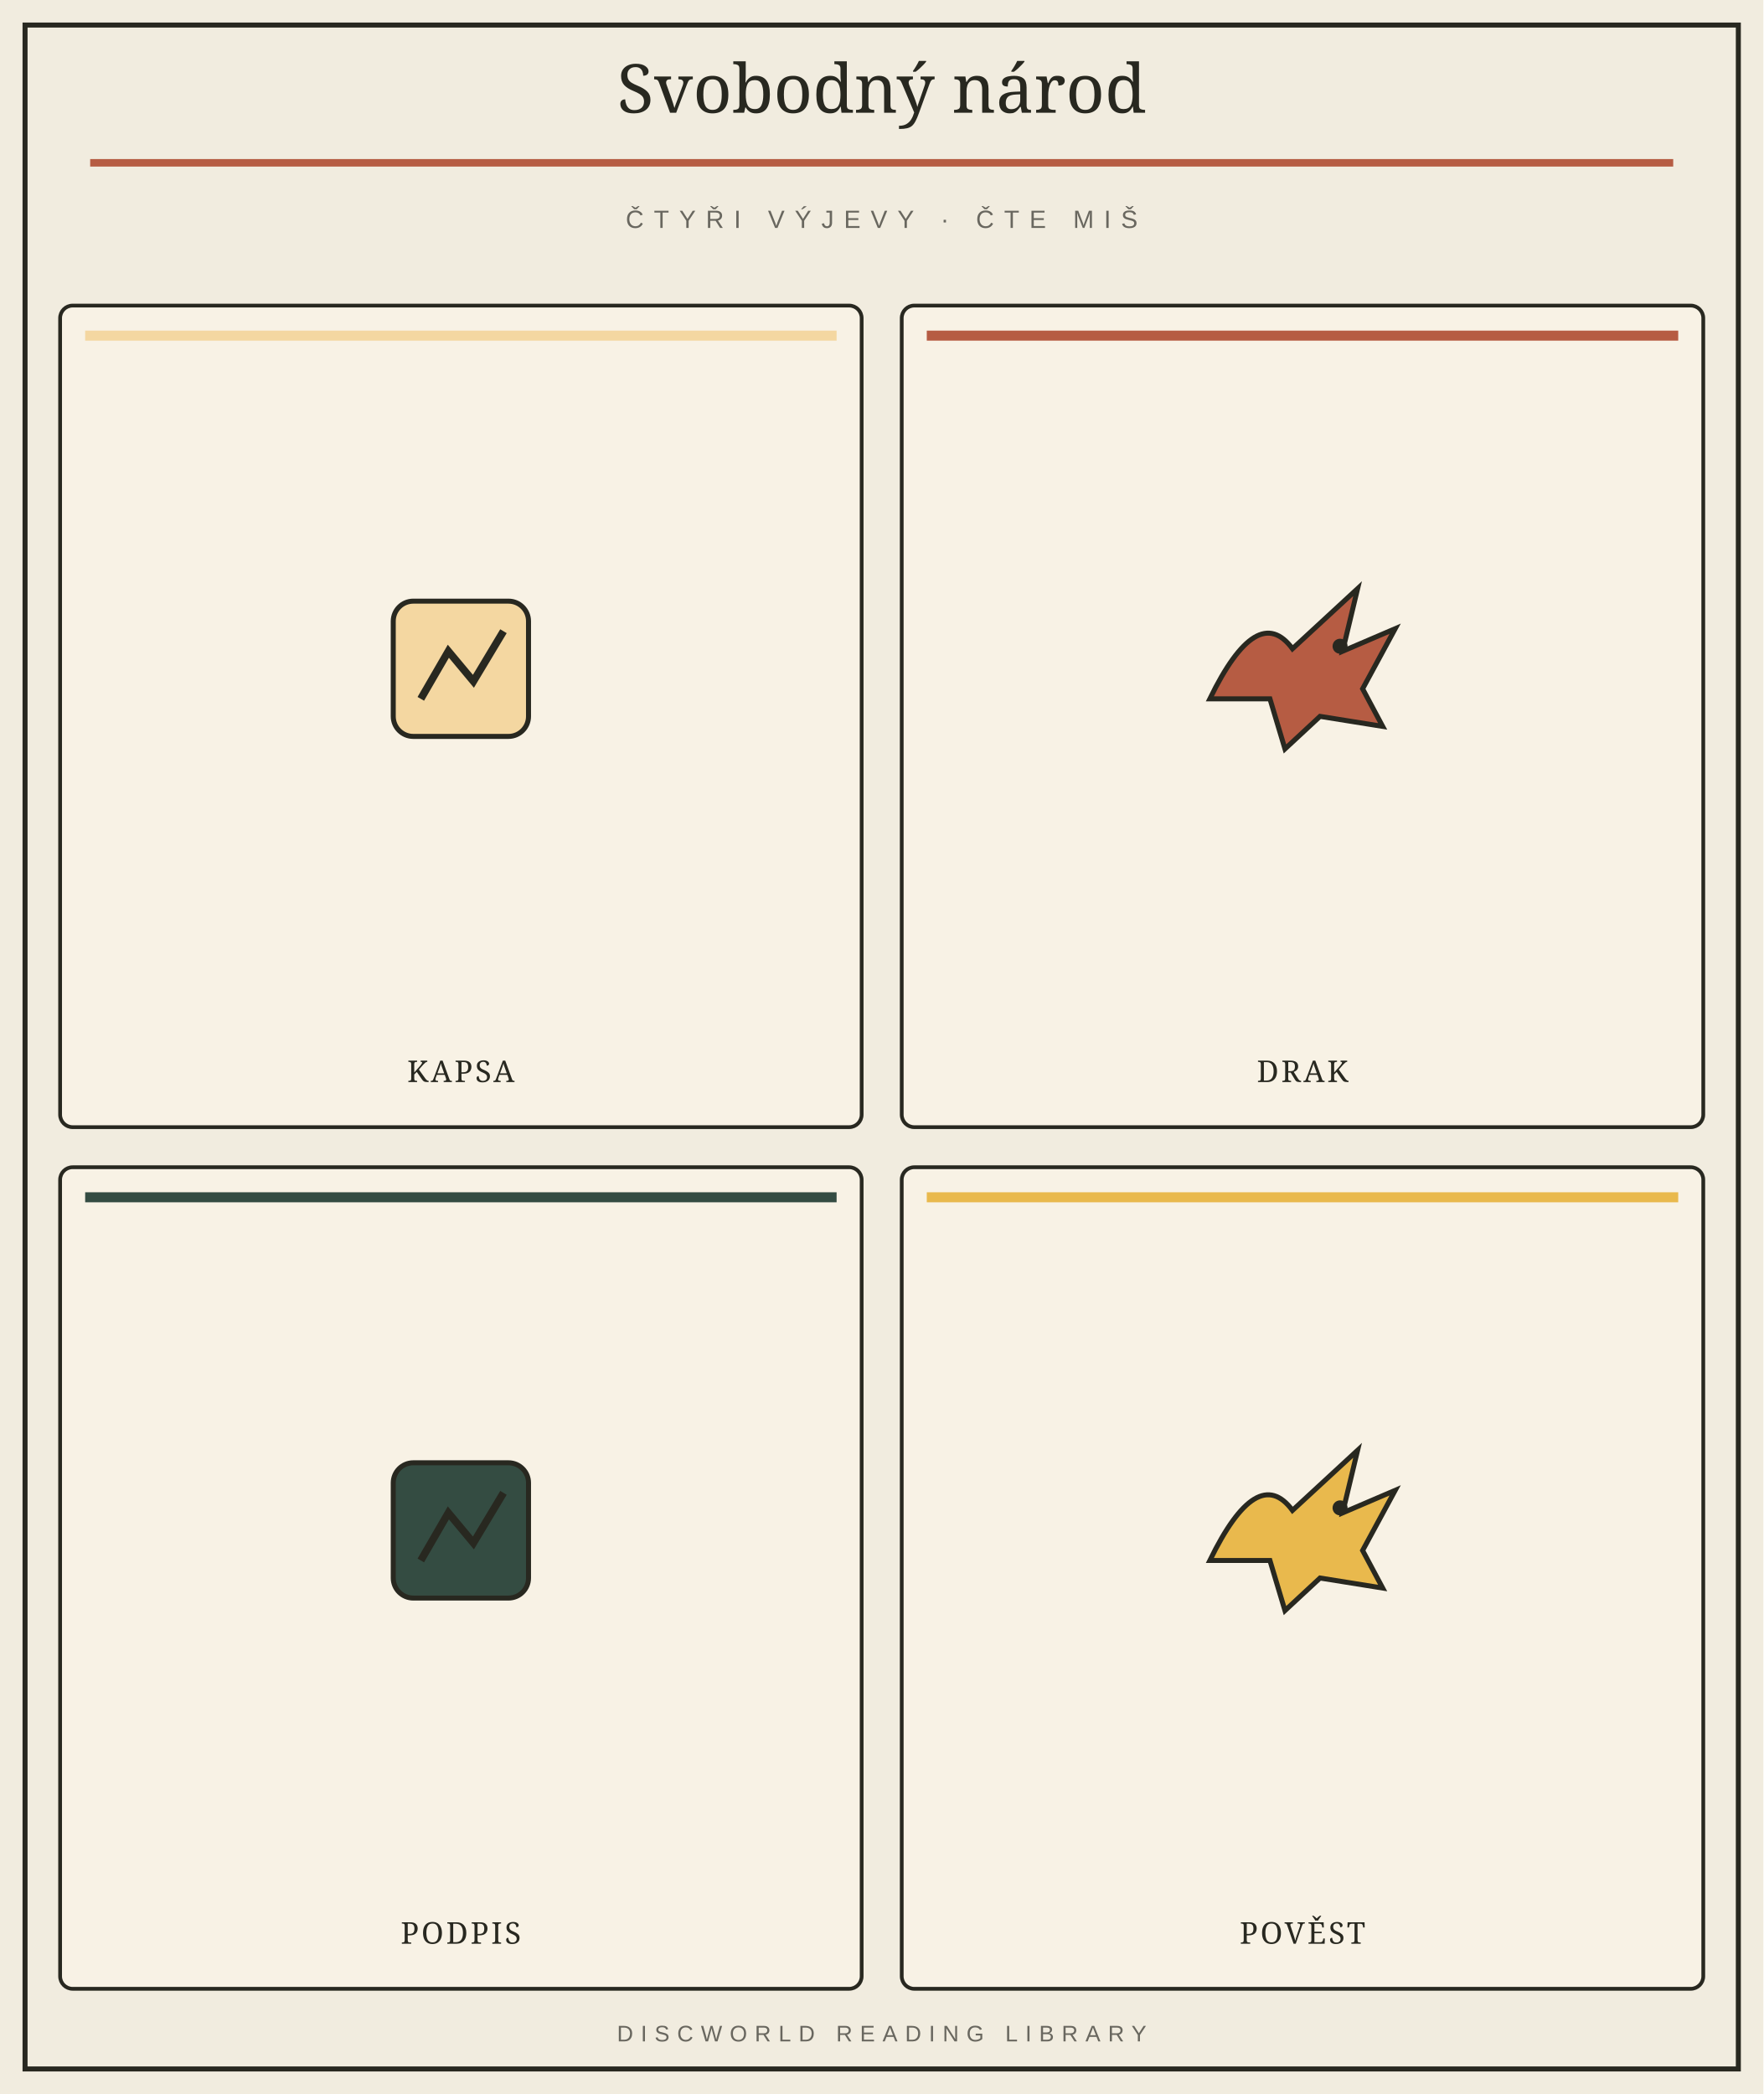
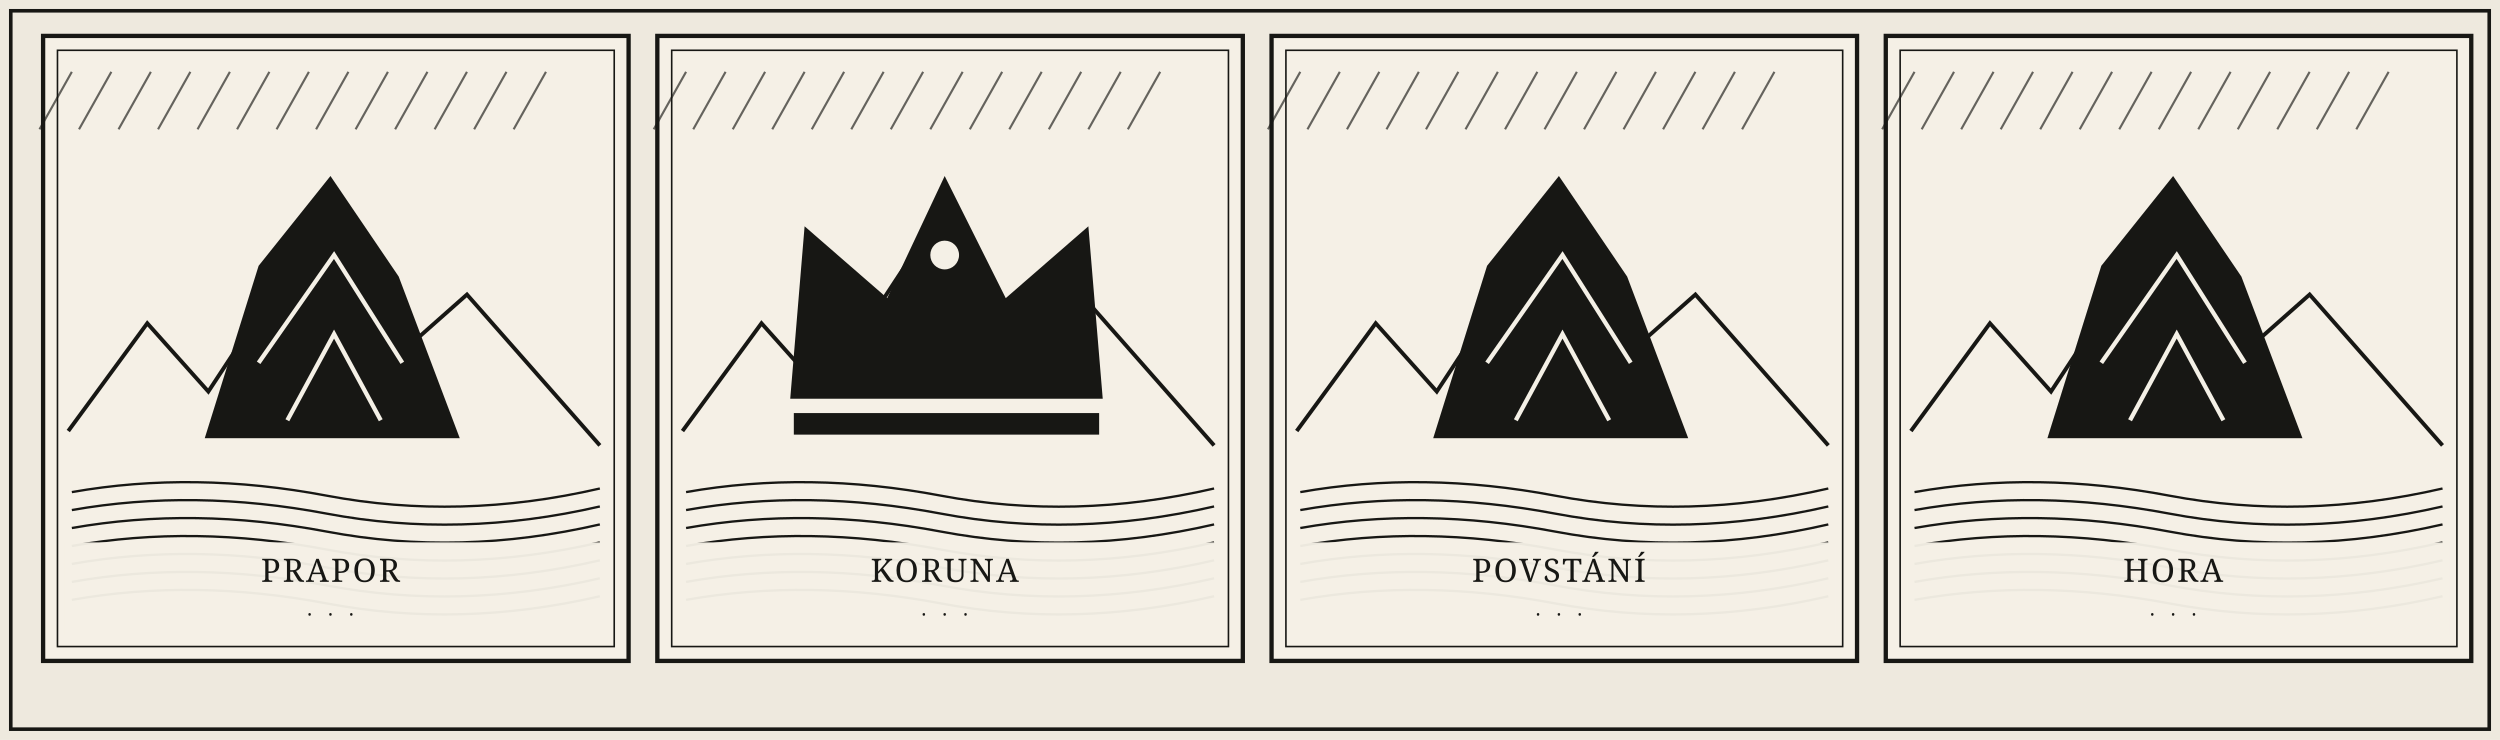
- <svg xmlns="http://www.w3.org/2000/svg" viewBox="0 0 704 836" role="img" aria-labelledby="t d">
-   <rect width="704" height="836" fill="#f1ecdf" />
-   <rect x="10" y="10" width="684" height="816" fill="none" stroke="#282820" stroke-width="2" />
-   <text x="352" y="45" text-anchor="middle" font-family="Georgia,serif" font-size="27" fill="#282820">Svobodný národ</text>
-   <path d="M36 65H668" stroke="#b65c43" stroke-width="3" />
-   <text x="352" y="91" text-anchor="middle" font-family="Arial,sans-serif" font-size="10" letter-spacing="4" fill="#69675f">ČTYŘI VÝJEVY · ČTE MIŠ</text>
+ <svg xmlns="http://www.w3.org/2000/svg" viewBox="0 0 696 206" role="img" aria-labelledby="title desc">
+   <defs>
+     <filter id="paper">
+       <feTurbulence type="fractalNoise" baseFrequency=".75" numOctaves="2" seed="4" />
+       <feColorMatrix values="0 0 0 0 .92 0 0 0 0 .9 0 0 0 0 .83 0 0 0 .12 0" />
+     </filter>
+   </defs>
+   <rect width="696" height="206" fill="#eee9de" />
+   <rect x="3" y="3" width="690" height="200" fill="none" stroke="#171714" stroke-width="1" />
  <g>
-     <rect x="24" y="122" width="320" height="328" rx="5" fill="#f8f2e5" stroke="#282820" stroke-width="1.5" />
-     <path d="M34 134H334" stroke="#f4d7a1" stroke-width="4" />
-     <rect x="157" y="240" width="54" height="54" rx="8" fill="#f4d7a1" stroke="#282820" stroke-width="2" />
-     <path d="M168 279L179 260L189 272L201 252" fill="none" stroke="#282820" stroke-width="3" />
-     <text x="184" y="432" text-anchor="middle" font-family="Georgia,serif" font-size="12" letter-spacing="1" fill="#282820">KAPSA</text>
+     <rect x="12" y="10" width="163" height="174" fill="#f5f0e6" stroke="#171714" stroke-width="1.2" />
+     <rect x="16" y="14" width="155" height="166" fill="none" stroke="#171714" stroke-width=".45" />
+     <path d="M20 20 l-9 16" stroke="#171714" stroke-width=".6" opacity=".65" />
+     <path d="M31 20 l-9 16" stroke="#171714" stroke-width=".6" opacity=".65" />
+     <path d="M42 20 l-9 16" stroke="#171714" stroke-width=".6" opacity=".65" />
+     <path d="M53 20 l-9 16" stroke="#171714" stroke-width=".6" opacity=".65" />
+     <path d="M64 20 l-9 16" stroke="#171714" stroke-width=".6" opacity=".65" />
+     <path d="M75 20 l-9 16" stroke="#171714" stroke-width=".6" opacity=".65" />
+     <path d="M86 20 l-9 16" stroke="#171714" stroke-width=".6" opacity=".65" />
+     <path d="M97 20 l-9 16" stroke="#171714" stroke-width=".6" opacity=".65" />
+     <path d="M108 20 l-9 16" stroke="#171714" stroke-width=".6" opacity=".65" />
+     <path d="M119 20 l-9 16" stroke="#171714" stroke-width=".6" opacity=".65" />
+     <path d="M130 20 l-9 16" stroke="#171714" stroke-width=".6" opacity=".65" />
+     <path d="M141 20 l-9 16" stroke="#171714" stroke-width=".6" opacity=".65" />
+     <path d="M152 20 l-9 16" stroke="#171714" stroke-width=".6" opacity=".65" />
+     <path d="M19 120L41 90L58 109L83 71L104 105L130 82L167 124" fill="none" stroke="#171714" stroke-width="1.1" />
+     <path d="M57 122L72 74L92 49L111 77L128 122Z" fill="#171714" />
+     <path d="M72 101L93 71L112 101M80 117L93 93L106 117" stroke="#f4f0e6" stroke-width="1.2" fill="none" />
+     <path d="M20 137 Q54 131 91 138 T167 136" fill="none" stroke="#171714" stroke-width=".65" />
+     <path d="M20 142 Q54 136 91 143 T167 141" fill="none" stroke="#171714" stroke-width=".65" />
+     <path d="M20 147 Q54 141 91 148 T167 146" fill="none" stroke="#171714" stroke-width=".65" />
+     <path d="M20 152 Q54 146 91 153 T167 151" fill="none" stroke="#171714" stroke-width=".65" />
+     <path d="M20 157 Q54 151 91 158 T167 156" fill="none" stroke="#171714" stroke-width=".65" />
+     <path d="M20 162 Q54 156 91 163 T167 161" fill="none" stroke="#171714" stroke-width=".65" />
+     <path d="M20 167 Q54 161 91 168 T167 166" fill="none" stroke="#171714" stroke-width=".65" />
+     <rect x="18" y="151" width="151" height="26" fill="#f5f0e6" opacity=".96" />
+     <text x="92" y="162" text-anchor="middle" font-family="Georgia,serif" font-size="9" letter-spacing=".6" fill="#171714">PRAPOR</text>
+     <text x="92" y="173" text-anchor="middle" font-family="Georgia,serif" font-size="5.5" letter-spacing="1.5" fill="#171714">· · ·</text>
  </g>
  <g>
-     <rect x="360" y="122" width="320" height="328" rx="5" fill="#f8f2e5" stroke="#282820" stroke-width="1.5" />
-     <path d="M370 134H670" stroke="#b65c43" stroke-width="4" />
-     <path d="M483 279Q502 240 516 259L542 235L536 260L557 251L544 275L552 290L527 286L513 299L507 279Z" fill="#b65c43" stroke="#282820" stroke-width="2" />
-     <circle cx="535" cy="258" r="3" fill="#282820" />
-     <text x="520" y="432" text-anchor="middle" font-family="Georgia,serif" font-size="12" letter-spacing="1" fill="#282820">DRAK</text>
+     <rect x="183" y="10" width="163" height="174" fill="#f5f0e6" stroke="#171714" stroke-width="1.2" />
+     <rect x="187" y="14" width="155" height="166" fill="none" stroke="#171714" stroke-width=".45" />
+     <path d="M191 20 l-9 16" stroke="#171714" stroke-width=".6" opacity=".65" />
+     <path d="M202 20 l-9 16" stroke="#171714" stroke-width=".6" opacity=".65" />
+     <path d="M213 20 l-9 16" stroke="#171714" stroke-width=".6" opacity=".65" />
+     <path d="M224 20 l-9 16" stroke="#171714" stroke-width=".6" opacity=".65" />
+     <path d="M235 20 l-9 16" stroke="#171714" stroke-width=".6" opacity=".65" />
+     <path d="M246 20 l-9 16" stroke="#171714" stroke-width=".6" opacity=".65" />
+     <path d="M257 20 l-9 16" stroke="#171714" stroke-width=".6" opacity=".65" />
+     <path d="M268 20 l-9 16" stroke="#171714" stroke-width=".6" opacity=".65" />
+     <path d="M279 20 l-9 16" stroke="#171714" stroke-width=".6" opacity=".65" />
+     <path d="M290 20 l-9 16" stroke="#171714" stroke-width=".6" opacity=".65" />
+     <path d="M301 20 l-9 16" stroke="#171714" stroke-width=".6" opacity=".65" />
+     <path d="M312 20 l-9 16" stroke="#171714" stroke-width=".6" opacity=".65" />
+     <path d="M323 20 l-9 16" stroke="#171714" stroke-width=".6" opacity=".65" />
+     <path d="M190 120L212 90L229 109L254 71L275 105L301 82L338 124" fill="none" stroke="#171714" stroke-width="1.1" />
+     <path d="M220 111L224 63L247 83L263 49L280 83L303 63L307 111Z" fill="#171714" />
+     <path d="M221 118H306" stroke="#171714" stroke-width="6" />
+     <circle cx="263" cy="71" r="4" fill="#f4f0e6" />
+     <path d="M191 137 Q225 131 262 138 T338 136" fill="none" stroke="#171714" stroke-width=".65" />
+     <path d="M191 142 Q225 136 262 143 T338 141" fill="none" stroke="#171714" stroke-width=".65" />
+     <path d="M191 147 Q225 141 262 148 T338 146" fill="none" stroke="#171714" stroke-width=".65" />
+     <path d="M191 152 Q225 146 262 153 T338 151" fill="none" stroke="#171714" stroke-width=".65" />
+     <path d="M191 157 Q225 151 262 158 T338 156" fill="none" stroke="#171714" stroke-width=".65" />
+     <path d="M191 162 Q225 156 262 163 T338 161" fill="none" stroke="#171714" stroke-width=".65" />
+     <path d="M191 167 Q225 161 262 168 T338 166" fill="none" stroke="#171714" stroke-width=".65" />
+     <rect x="189" y="151" width="151" height="26" fill="#f5f0e6" opacity=".96" />
+     <text x="263" y="162" text-anchor="middle" font-family="Georgia,serif" font-size="9" letter-spacing=".6" fill="#171714">KORUNA</text>
+     <text x="263" y="173" text-anchor="middle" font-family="Georgia,serif" font-size="5.5" letter-spacing="1.5" fill="#171714">· · ·</text>
  </g>
  <g>
-     <rect x="24" y="466" width="320" height="328" rx="5" fill="#f8f2e5" stroke="#282820" stroke-width="1.5" />
-     <path d="M34 478H334" stroke="#344c42" stroke-width="4" />
-     <rect x="157" y="584" width="54" height="54" rx="8" fill="#344c42" stroke="#282820" stroke-width="2" />
-     <path d="M168 623L179 604L189 616L201 596" fill="none" stroke="#282820" stroke-width="3" />
-     <text x="184" y="776" text-anchor="middle" font-family="Georgia,serif" font-size="12" letter-spacing="1" fill="#282820">PODPIS</text>
+     <rect x="354" y="10" width="163" height="174" fill="#f5f0e6" stroke="#171714" stroke-width="1.2" />
+     <rect x="358" y="14" width="155" height="166" fill="none" stroke="#171714" stroke-width=".45" />
+     <path d="M362 20 l-9 16" stroke="#171714" stroke-width=".6" opacity=".65" />
+     <path d="M373 20 l-9 16" stroke="#171714" stroke-width=".6" opacity=".65" />
+     <path d="M384 20 l-9 16" stroke="#171714" stroke-width=".6" opacity=".65" />
+     <path d="M395 20 l-9 16" stroke="#171714" stroke-width=".6" opacity=".65" />
+     <path d="M406 20 l-9 16" stroke="#171714" stroke-width=".6" opacity=".65" />
+     <path d="M417 20 l-9 16" stroke="#171714" stroke-width=".6" opacity=".65" />
+     <path d="M428 20 l-9 16" stroke="#171714" stroke-width=".6" opacity=".65" />
+     <path d="M439 20 l-9 16" stroke="#171714" stroke-width=".6" opacity=".65" />
+     <path d="M450 20 l-9 16" stroke="#171714" stroke-width=".6" opacity=".65" />
+     <path d="M461 20 l-9 16" stroke="#171714" stroke-width=".6" opacity=".65" />
+     <path d="M472 20 l-9 16" stroke="#171714" stroke-width=".6" opacity=".65" />
+     <path d="M483 20 l-9 16" stroke="#171714" stroke-width=".6" opacity=".65" />
+     <path d="M494 20 l-9 16" stroke="#171714" stroke-width=".6" opacity=".65" />
+     <path d="M361 120L383 90L400 109L425 71L446 105L472 82L509 124" fill="none" stroke="#171714" stroke-width="1.1" />
+     <path d="M399 122L414 74L434 49L453 77L470 122Z" fill="#171714" />
+     <path d="M414 101L435 71L454 101M422 117L435 93L448 117" stroke="#f4f0e6" stroke-width="1.2" fill="none" />
+     <path d="M362 137 Q396 131 433 138 T509 136" fill="none" stroke="#171714" stroke-width=".65" />
+     <path d="M362 142 Q396 136 433 143 T509 141" fill="none" stroke="#171714" stroke-width=".65" />
+     <path d="M362 147 Q396 141 433 148 T509 146" fill="none" stroke="#171714" stroke-width=".65" />
+     <path d="M362 152 Q396 146 433 153 T509 151" fill="none" stroke="#171714" stroke-width=".65" />
+     <path d="M362 157 Q396 151 433 158 T509 156" fill="none" stroke="#171714" stroke-width=".65" />
+     <path d="M362 162 Q396 156 433 163 T509 161" fill="none" stroke="#171714" stroke-width=".65" />
+     <path d="M362 167 Q396 161 433 168 T509 166" fill="none" stroke="#171714" stroke-width=".65" />
+     <rect x="360" y="151" width="151" height="26" fill="#f5f0e6" opacity=".96" />
+     <text x="434" y="162" text-anchor="middle" font-family="Georgia,serif" font-size="9" letter-spacing=".6" fill="#171714">POVSTÁNÍ</text>
+     <text x="434" y="173" text-anchor="middle" font-family="Georgia,serif" font-size="5.5" letter-spacing="1.5" fill="#171714">· · ·</text>
  </g>
  <g>
-     <rect x="360" y="466" width="320" height="328" rx="5" fill="#f8f2e5" stroke="#282820" stroke-width="1.5" />
-     <path d="M370 478H670" stroke="#e9b94d" stroke-width="4" />
-     <path d="M483 623Q502 584 516 603L542 579L536 604L557 595L544 619L552 634L527 630L513 643L507 623Z" fill="#e9b94d" stroke="#282820" stroke-width="2" />
-     <circle cx="535" cy="602" r="3" fill="#282820" />
-     <text x="520" y="776" text-anchor="middle" font-family="Georgia,serif" font-size="12" letter-spacing="1" fill="#282820">POVĚST</text>
+     <rect x="525" y="10" width="163" height="174" fill="#f5f0e6" stroke="#171714" stroke-width="1.2" />
+     <rect x="529" y="14" width="155" height="166" fill="none" stroke="#171714" stroke-width=".45" />
+     <path d="M533 20 l-9 16" stroke="#171714" stroke-width=".6" opacity=".65" />
+     <path d="M544 20 l-9 16" stroke="#171714" stroke-width=".6" opacity=".65" />
+     <path d="M555 20 l-9 16" stroke="#171714" stroke-width=".6" opacity=".65" />
+     <path d="M566 20 l-9 16" stroke="#171714" stroke-width=".6" opacity=".65" />
+     <path d="M577 20 l-9 16" stroke="#171714" stroke-width=".6" opacity=".65" />
+     <path d="M588 20 l-9 16" stroke="#171714" stroke-width=".6" opacity=".65" />
+     <path d="M599 20 l-9 16" stroke="#171714" stroke-width=".6" opacity=".65" />
+     <path d="M610 20 l-9 16" stroke="#171714" stroke-width=".6" opacity=".65" />
+     <path d="M621 20 l-9 16" stroke="#171714" stroke-width=".6" opacity=".65" />
+     <path d="M632 20 l-9 16" stroke="#171714" stroke-width=".6" opacity=".65" />
+     <path d="M643 20 l-9 16" stroke="#171714" stroke-width=".6" opacity=".65" />
+     <path d="M654 20 l-9 16" stroke="#171714" stroke-width=".6" opacity=".65" />
+     <path d="M665 20 l-9 16" stroke="#171714" stroke-width=".6" opacity=".65" />
+     <path d="M532 120L554 90L571 109L596 71L617 105L643 82L680 124" fill="none" stroke="#171714" stroke-width="1.1" />
+     <path d="M570 122L585 74L605 49L624 77L641 122Z" fill="#171714" />
+     <path d="M585 101L606 71L625 101M593 117L606 93L619 117" stroke="#f4f0e6" stroke-width="1.2" fill="none" />
+     <path d="M533 137 Q567 131 604 138 T680 136" fill="none" stroke="#171714" stroke-width=".65" />
+     <path d="M533 142 Q567 136 604 143 T680 141" fill="none" stroke="#171714" stroke-width=".65" />
+     <path d="M533 147 Q567 141 604 148 T680 146" fill="none" stroke="#171714" stroke-width=".65" />
+     <path d="M533 152 Q567 146 604 153 T680 151" fill="none" stroke="#171714" stroke-width=".65" />
+     <path d="M533 157 Q567 151 604 158 T680 156" fill="none" stroke="#171714" stroke-width=".65" />
+     <path d="M533 162 Q567 156 604 163 T680 161" fill="none" stroke="#171714" stroke-width=".65" />
+     <path d="M533 167 Q567 161 604 168 T680 166" fill="none" stroke="#171714" stroke-width=".65" />
+     <rect x="531" y="151" width="151" height="26" fill="#f5f0e6" opacity=".96" />
+     <text x="605" y="162" text-anchor="middle" font-family="Georgia,serif" font-size="9" letter-spacing=".6" fill="#171714">HORA</text>
+     <text x="605" y="173" text-anchor="middle" font-family="Georgia,serif" font-size="5.5" letter-spacing="1.5" fill="#171714">· · ·</text>
  </g>
-   <text x="352" y="815" text-anchor="middle" font-family="Arial,sans-serif" font-size="9" letter-spacing="3" fill="#69675f">DISCWORLD READING LIBRARY</text>
</svg>
